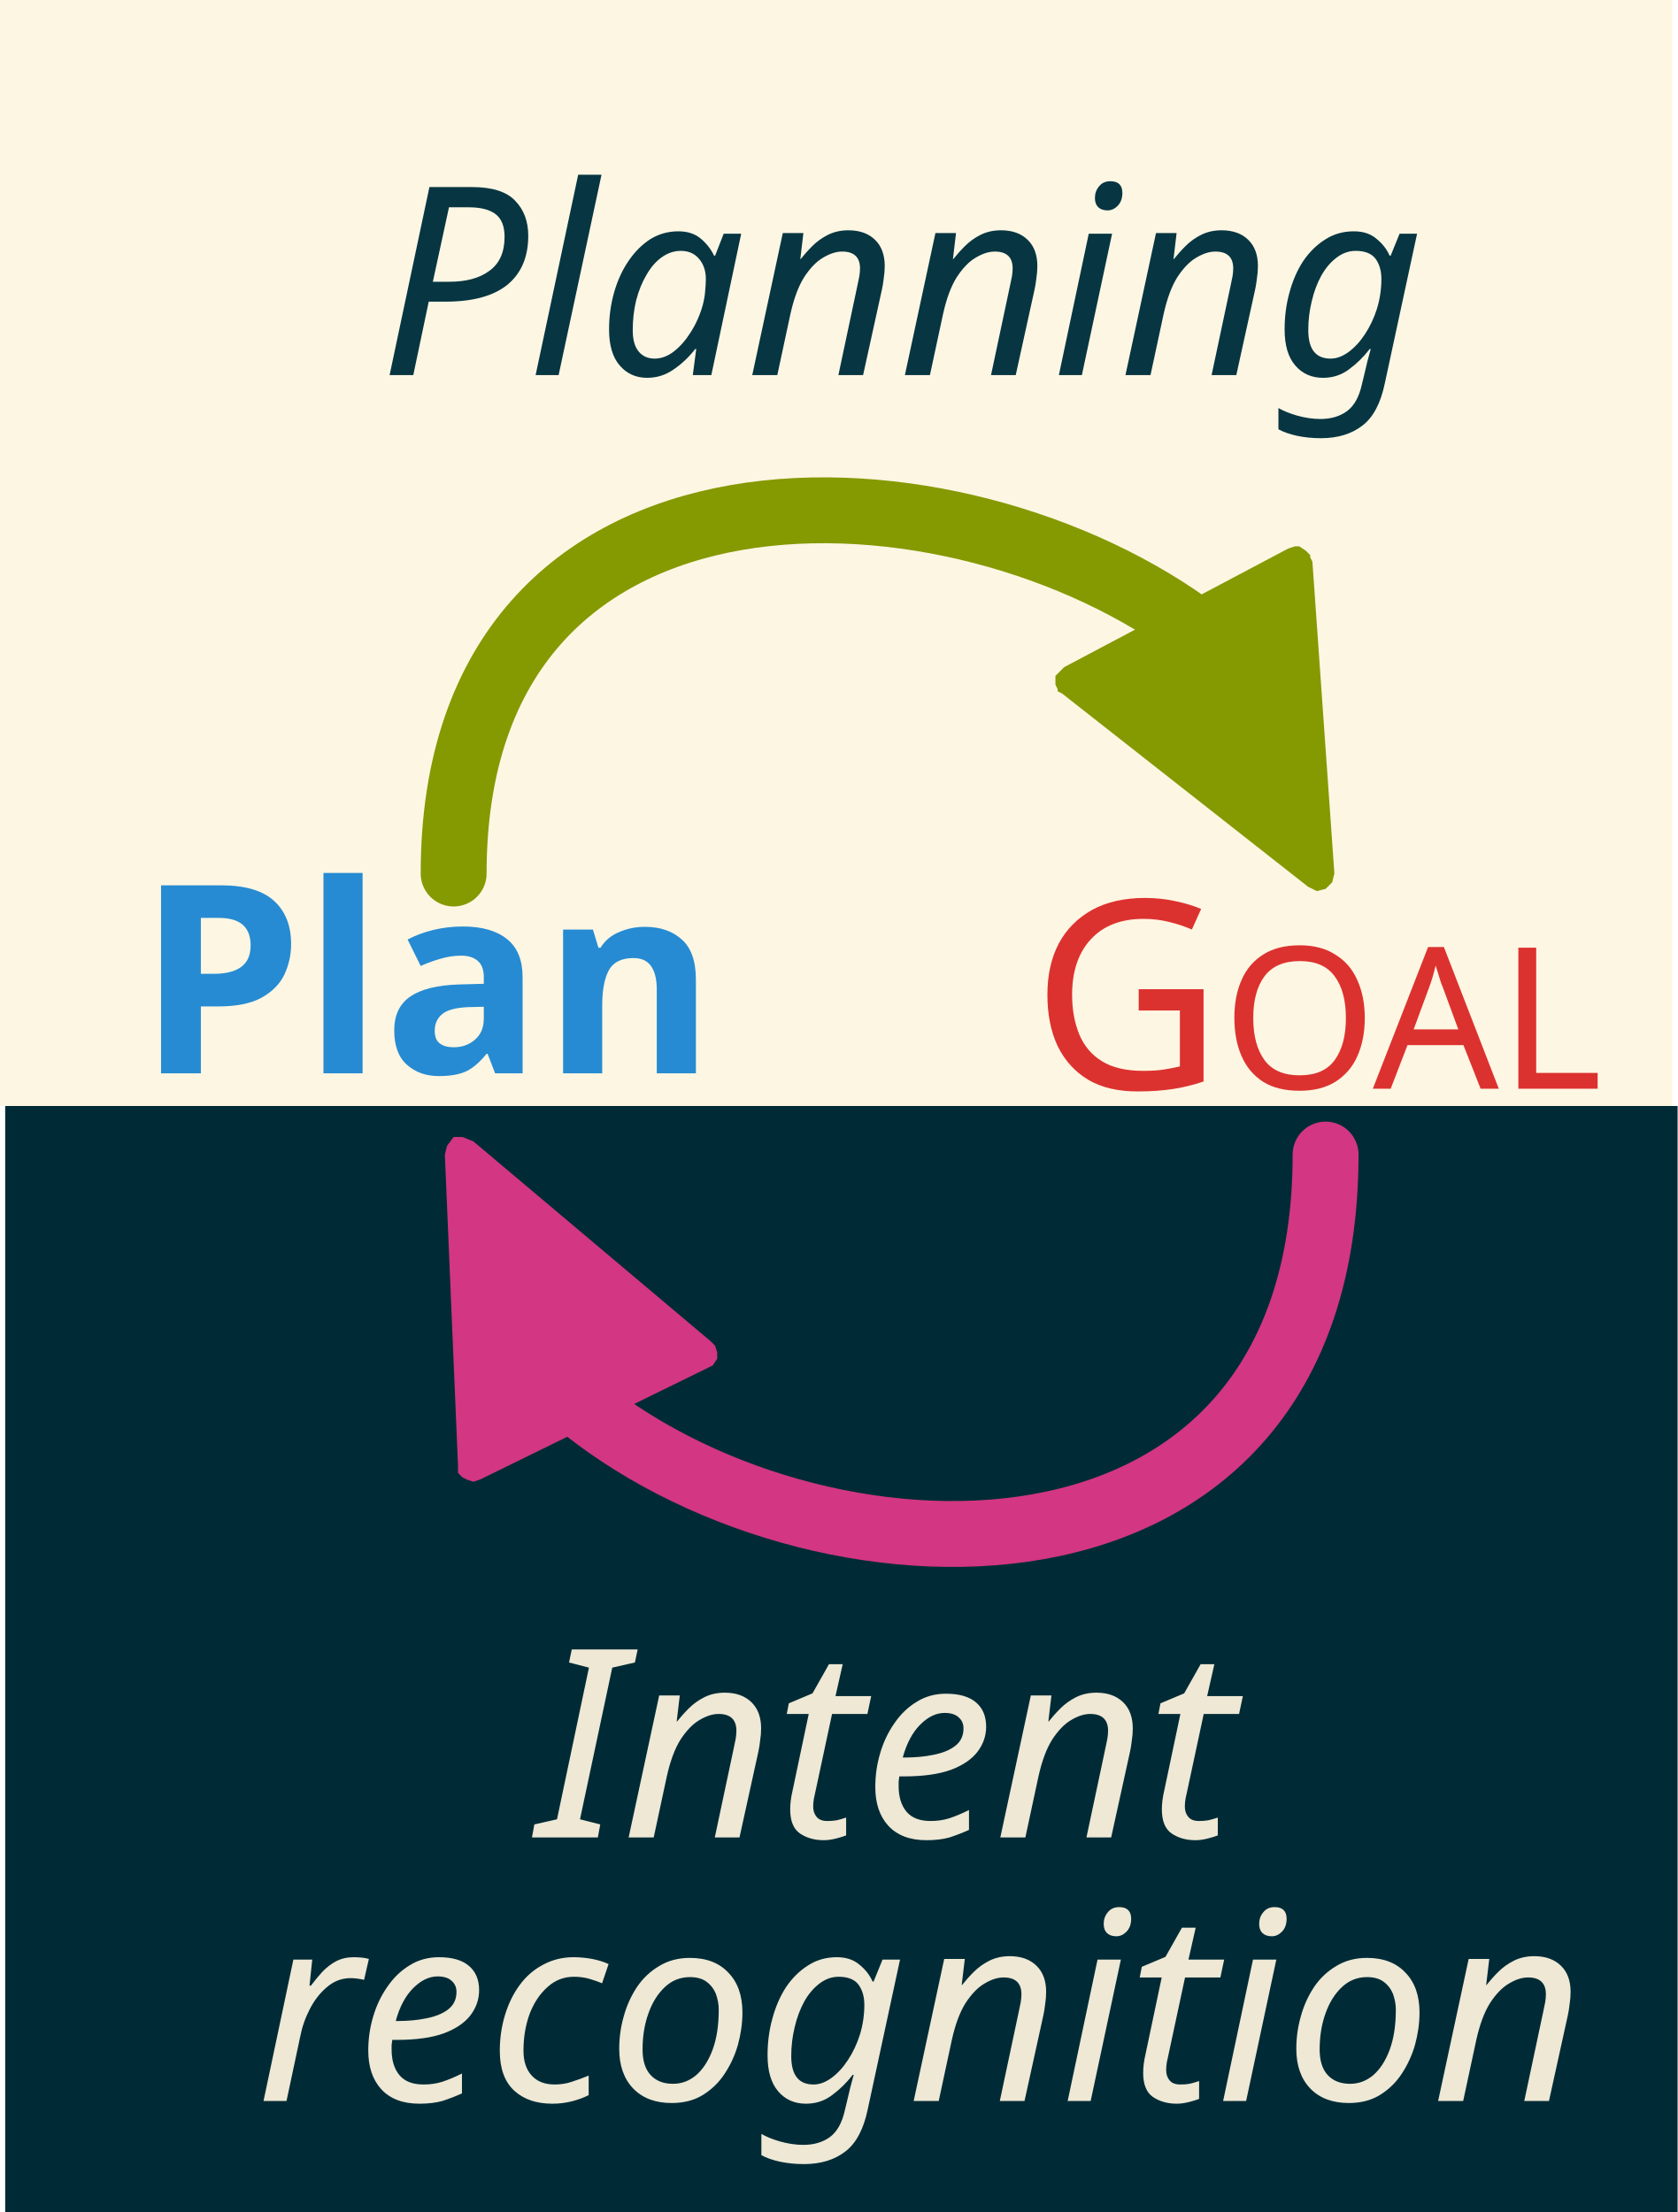
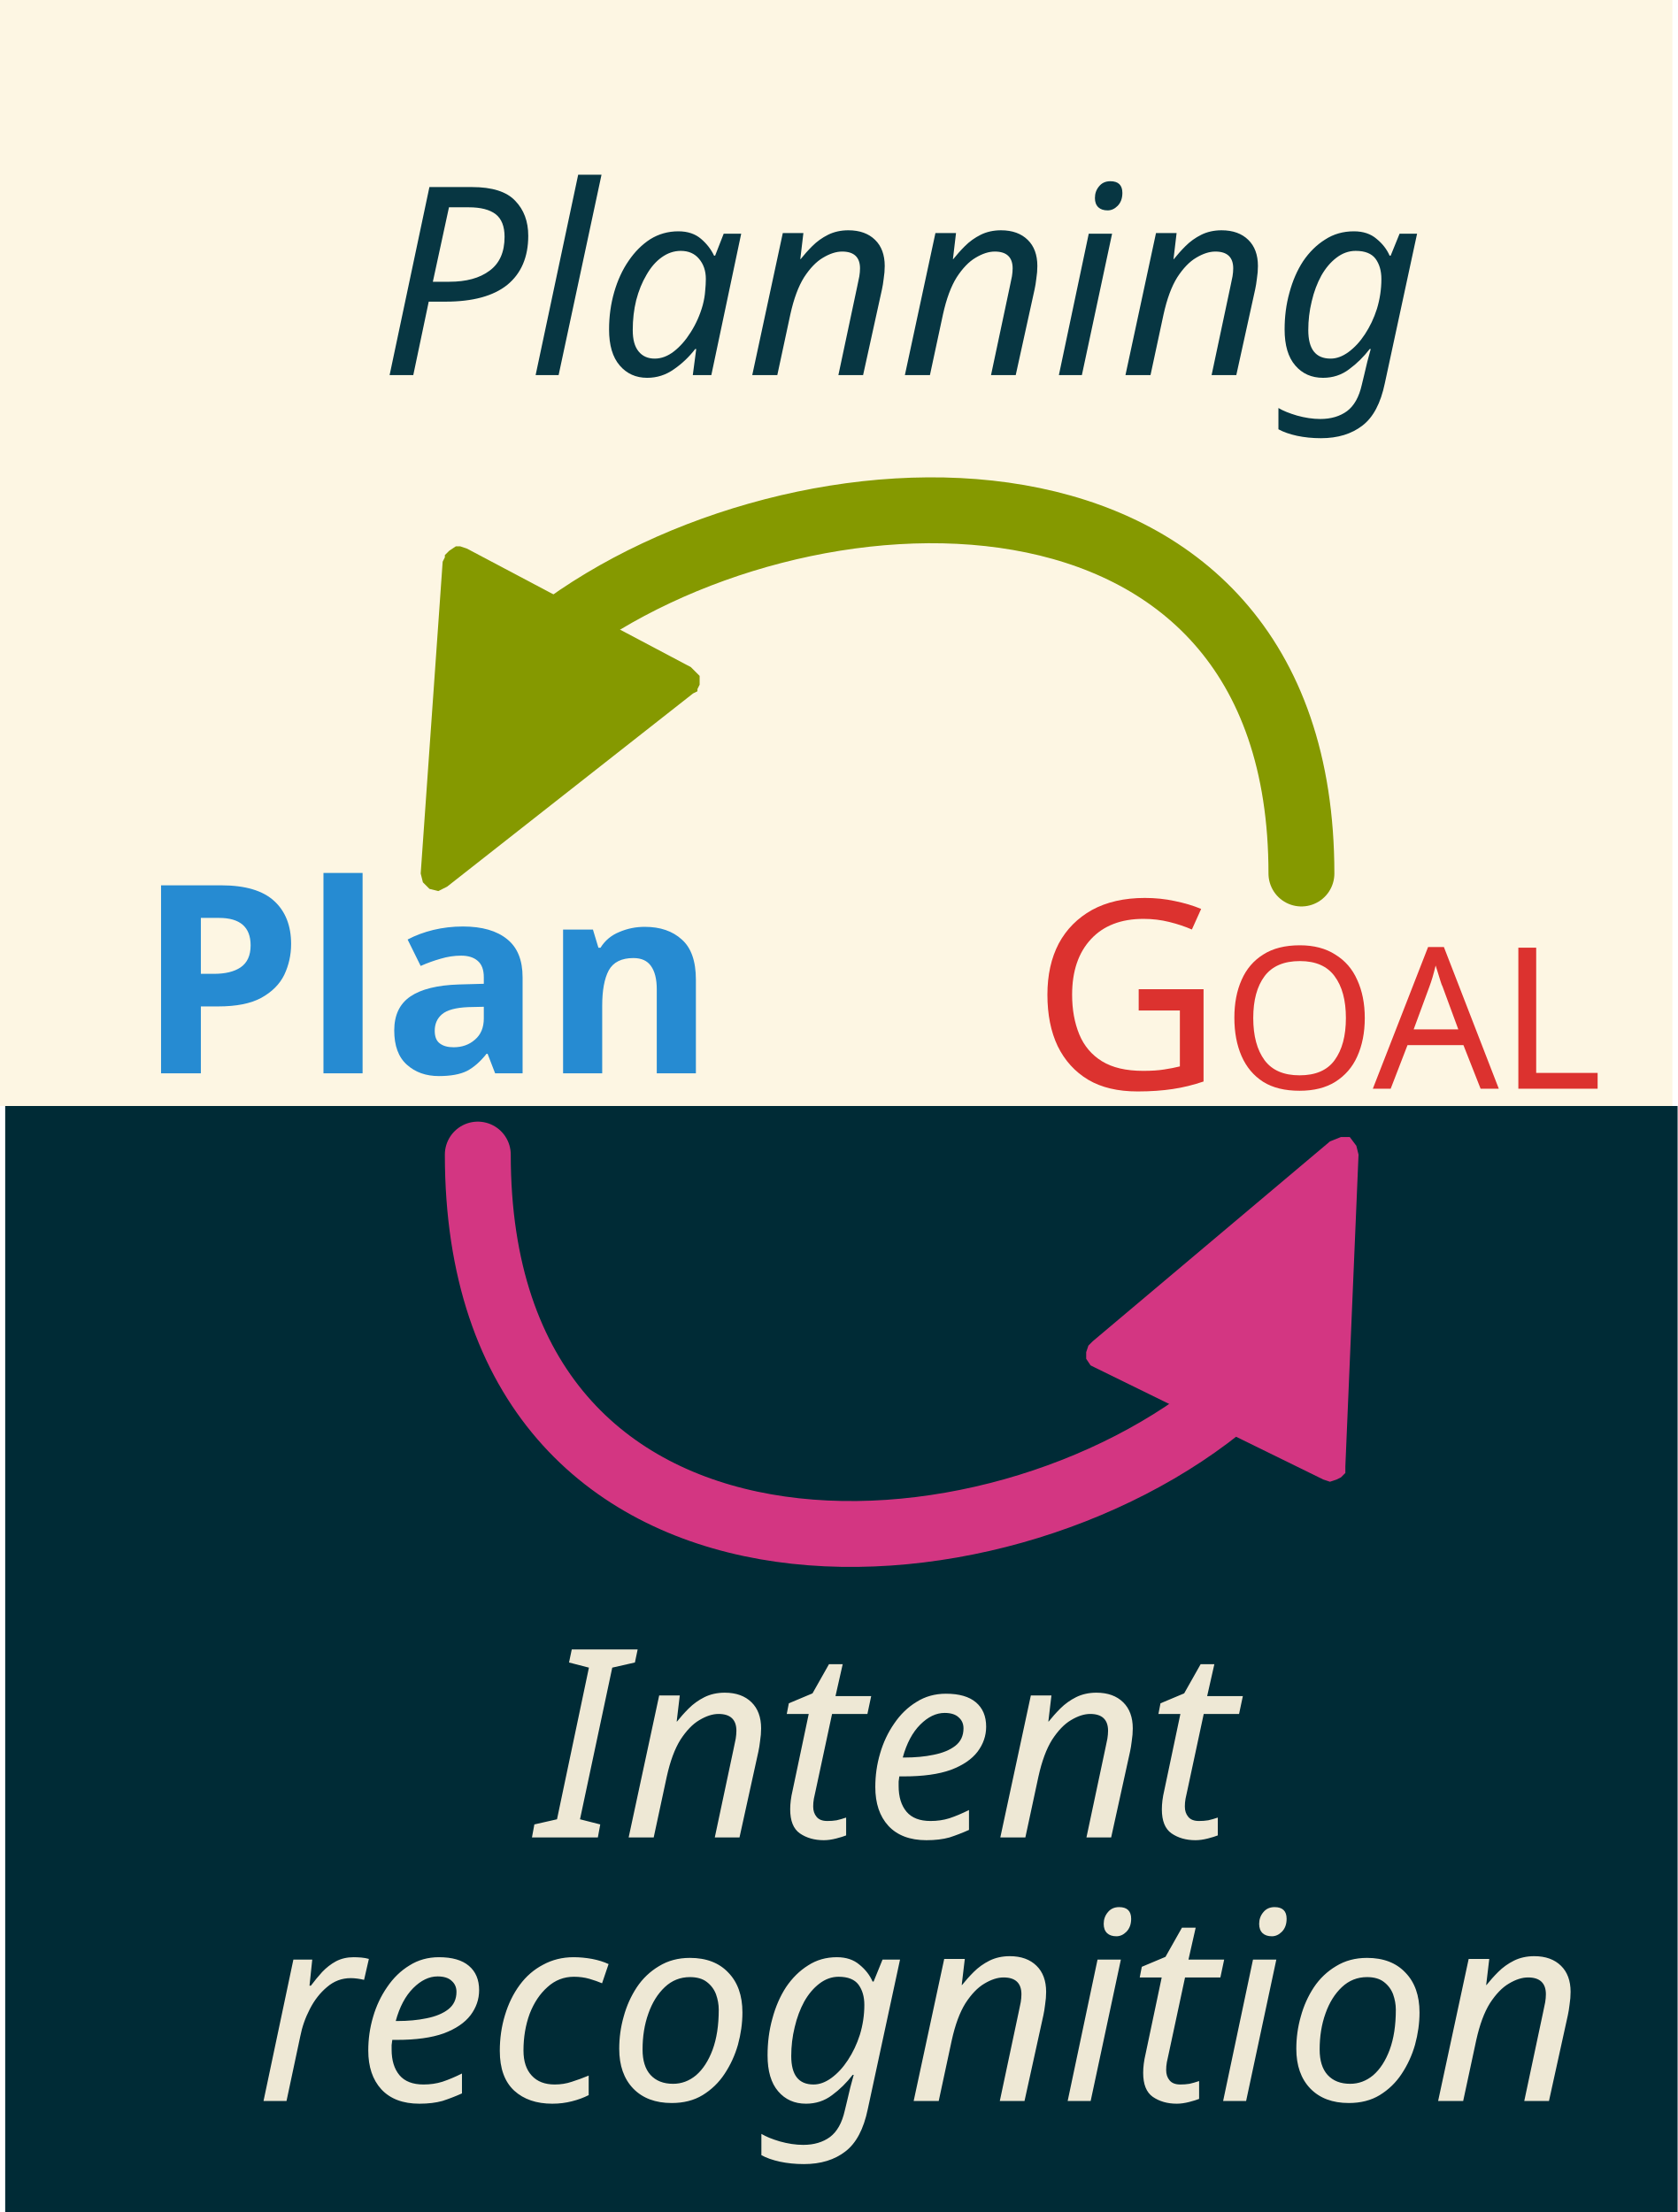
<svg xmlns="http://www.w3.org/2000/svg" version="1.1" id="svg2" xml:space="preserve" width="101.842" height="134.318" viewBox="0 0 101.842 134.318">
  <defs id="defs6">
    <clipPath clipPathUnits="userSpaceOnUse" id="clipPath18">
      <path d="M 0,0 H 595.2 V 841.8 H 0 Z" id="path16" style="clip-rule:evenodd" />
    </clipPath>
  </defs>
  <g id="g10" transform="matrix(1.333333,0,0,-1.333333,-51.39391,1077.175)">
    <g id="g12">
      <g id="g14" clip-path="url(#clipPath18)">
        <rect style="opacity:1;fill:#fdf6e3;fill-opacity:1;stroke:none;stroke-width:0.713;stroke-linecap:round;stroke-linejoin:miter;stroke-miterlimit:10;stroke-dasharray:none;stroke-dashoffset:0;stroke-opacity:1" id="rect875-3" width="76.145" height="50.369" x="38.545" y="-807.881" transform="scale(1,-1)" />
        <rect style="opacity:1;fill:#002b36;fill-opacity:1;stroke:none;stroke-width:0.713;stroke-linecap:round;stroke-linejoin:miter;stroke-miterlimit:10;stroke-dasharray:none;stroke-dashoffset:0;stroke-opacity:1" id="rect875" width="76.145" height="50.369" x="38.782" y="-757.512" transform="scale(1,-1)" />
        <g id="g22" transform="translate(0,-1.5)" style="fill:#073642">
          <text transform="matrix(1,0,0,-1,55.8,792.3)" style="font-style:italic;font-variant:normal;font-weight:normal;font-size:12px;font-family:'STIX Two Text';-inkscape-font-specification:STIXTwoTextItalic;writing-mode:lr-tb;fill:#073642;fill-opacity:1;fill-rule:nonzero;stroke:none" id="text26">
            <tspan id="tspan24" x="0" y="0">Planning</tspan>
          </text>
        </g>
        <g id="g28" style="fill:#eee8d5">
          <text transform="matrix(1,0,0,-1,63,724.2)" style="font-style:italic;font-variant:normal;font-weight:normal;font-size:12px;font-family:'STIX Two Text';-inkscape-font-specification:STIXTwoTextItalic;writing-mode:lr-tb;fill:#eee8d5;fill-opacity:1;fill-rule:nonzero;stroke:none" id="text32">
            <tspan x="0 3.996 10.788 14.376 19.272 25.968" y="0" id="tspan30">Intent</tspan>
          </text>
        </g>
        <g id="g34" style="fill:#eee8d5">
          <text transform="matrix(1,0,0,-1,50.2,712.2)" style="font-style:italic;font-variant:normal;font-weight:normal;font-size:12px;font-family:'STIX Two Text';-inkscape-font-specification:STIXTwoTextItalic;writing-mode:lr-tb;fill:#eee8d5;fill-opacity:1;fill-rule:nonzero;stroke:none" id="text38">
            <tspan x="0 4.5 9.396 14.292 20.088 25.488 32.28 35.58 39.168 42.552 48.348 55.14" y="0" id="tspan36">recognition </tspan>
          </text>
        </g>
        <g id="g40">
          <text transform="matrix(1,0,0,-1,44.8,759)" style="font-variant:normal;font-weight:normal;font-size:12px;font-family:'STIX Two Text';-inkscape-font-specification:STIXTwoTextBold;writing-mode:lr-tb;fill:#268bd2;fill-opacity:1;fill-rule:nonzero;stroke:none" id="text44">
            <tspan id="tspan42" x="0" y="0" style="font-style:normal;font-variant:normal;font-weight:bold;font-stretch:normal;font-family:'STIX Two Text';-inkscape-font-specification:'STIX Two Text Bold'">Plan</tspan>
          </text>
        </g>
        <g id="g46">
          <text transform="matrix(1,0,0,-1,85.5,758.3)" style="font-variant:normal;font-weight:normal;font-size:12px;font-family:'STIX Two Text';-inkscape-font-specification:STIXTwoText;writing-mode:lr-tb;fill:#dc322f;fill-opacity:1;fill-rule:nonzero;stroke:none" id="text50">
            <tspan x="0" y="0" id="tspan48">G</tspan>
          </text>
        </g>
        <g id="g52">
          <text transform="matrix(1,0,0,-1,94.2,758.3)" style="font-variant:normal;font-weight:normal;font-size:9px;font-family:'STIX Two Text';-inkscape-font-specification:STIXTwoText;writing-mode:lr-tb;fill:#dc322f;fill-opacity:1;fill-rule:nonzero;stroke:none" id="text56">
            <tspan x="0 6.201 12.69" y="0" id="tspan54">OAL</tspan>
          </text>
        </g>
-         <g id="g58">
-           <path d="m 59.2,768.1 c 0,20.3 23,19.3 34,10.9" style="fill:none;stroke:#859900;stroke-width:3;stroke-linecap:round;stroke-linejoin:round;stroke-miterlimit:10;stroke-dasharray:none;stroke-opacity:1" id="path60" />
+         <g id="g850" transform="matrix(-1,0,0,1,157,0)">
+           <g id="g58">
+             <path id="path60" style="fill:none;stroke:#859900;stroke-width:3;stroke-linecap:round;stroke-linejoin:round;stroke-miterlimit:10;stroke-dasharray:none;stroke-opacity:1" d="m 59.2,768.1 c 0,20.3 23,19.3 34,10.9" />
+           </g>
+           <path id="path62" style="fill:#859900;fill-opacity:1;fill-rule:evenodd;stroke:none" d="m 86.9,776.3 11.2,-8.8 0.4,-0.2 0.4,0.1 0.3,0.3 0.1,0.4 -1,14.2 -0.1,0.2 v 0.1 l -0.2,0.2 -0.3,0.2 h -0.2 l -0.3,-0.1 -10.2,-5.4 -0.2,-0.2 -0.2,-0.2 v -0.4 l 0.1,-0.2 v -0.1 z" />
        </g>
-         <path d="m 86.9,776.3 11.2,-8.8 0.4,-0.2 0.4,0.1 0.3,0.3 0.1,0.4 -1,14.2 -0.1,0.2 v 0.1 l -0.2,0.2 -0.3,0.2 h -0.2 l -0.3,-0.1 -10.2,-5.4 -0.2,-0.2 -0.2,-0.2 v -0.4 l 0.1,-0.2 v -0.1 z" style="fill:#859900;fill-opacity:1;fill-rule:evenodd;stroke:none" id="path62" />
-         <g id="g64">
-           <path d="M 98.9,755.3 C 98.9,734.1 75.4,735 64.6,744.2" style="fill:none;stroke:#d33682;stroke-width:3;stroke-linecap:round;stroke-linejoin:round;stroke-miterlimit:10;stroke-dasharray:none;stroke-opacity:1" id="path66" />
+         <g id="g845" transform="matrix(-1,0,0,1,159.2001,0)">
+           <g id="g64">
+             <path id="path66" style="fill:none;stroke:#d33682;stroke-width:3;stroke-linecap:round;stroke-linejoin:round;stroke-miterlimit:10;stroke-dasharray:none;stroke-opacity:1" d="M 98.9,755.3 C 98.9,734.1 75.4,735 64.6,744.2" />
+           </g>
+           <path id="path68" style="fill:#d33682;fill-opacity:1;fill-rule:evenodd;stroke:none" d="m 70.9,746.8 -10.8,9.1 -0.5,0.2 h -0.4 l -0.3,-0.4 -0.1,-0.4 0.6,-14.2 v -0.2 -0.1 l 0.2,-0.2 0.2,-0.1 0.3,-0.1 0.3,0.1 10.4,5.1 0.2,0.1 0.2,0.3 v 0.3 l -0.1,0.3 v 0 z" />
        </g>
-         <path d="m 70.9,746.8 -10.8,9.1 -0.5,0.2 h -0.4 l -0.3,-0.4 -0.1,-0.4 0.6,-14.2 v -0.2 -0.1 l 0.2,-0.2 0.2,-0.1 0.3,-0.1 0.3,0.1 10.4,5.1 0.2,0.1 0.2,0.3 v 0.3 l -0.1,0.3 v 0 z" style="fill:#d33682;fill-opacity:1;fill-rule:evenodd;stroke:none" id="path68" />
      </g>
    </g>
  </g>
</svg>
